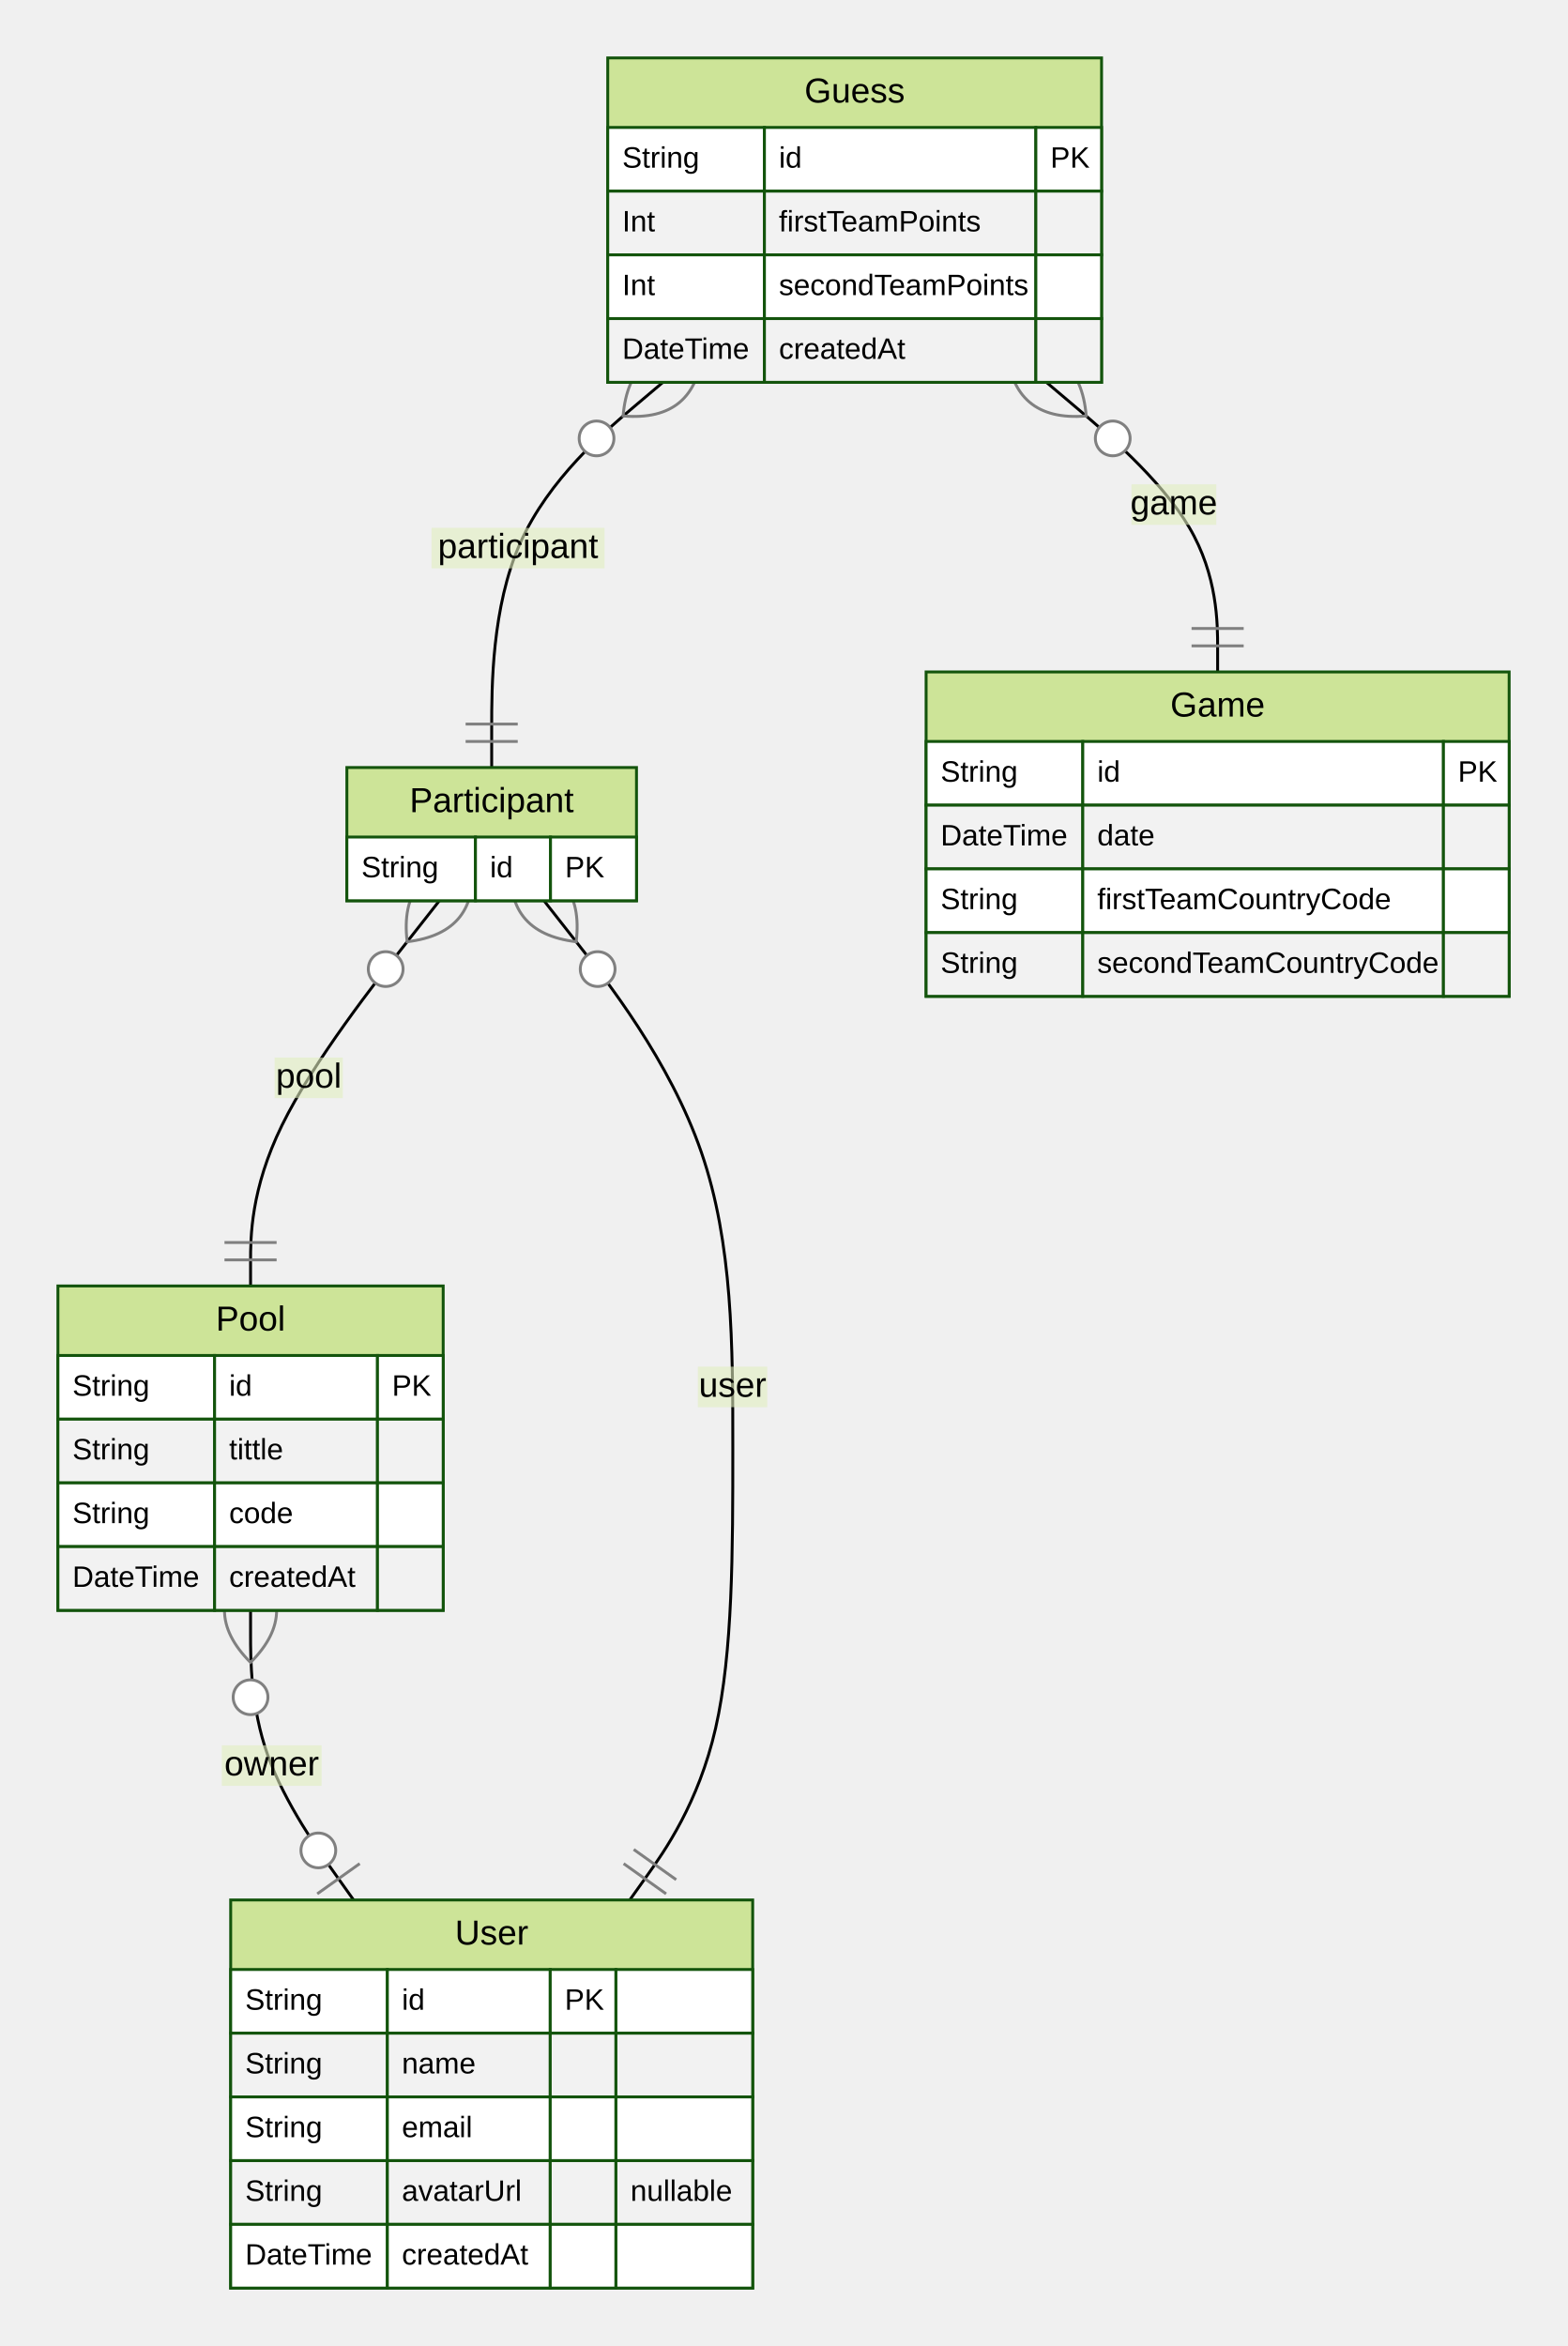
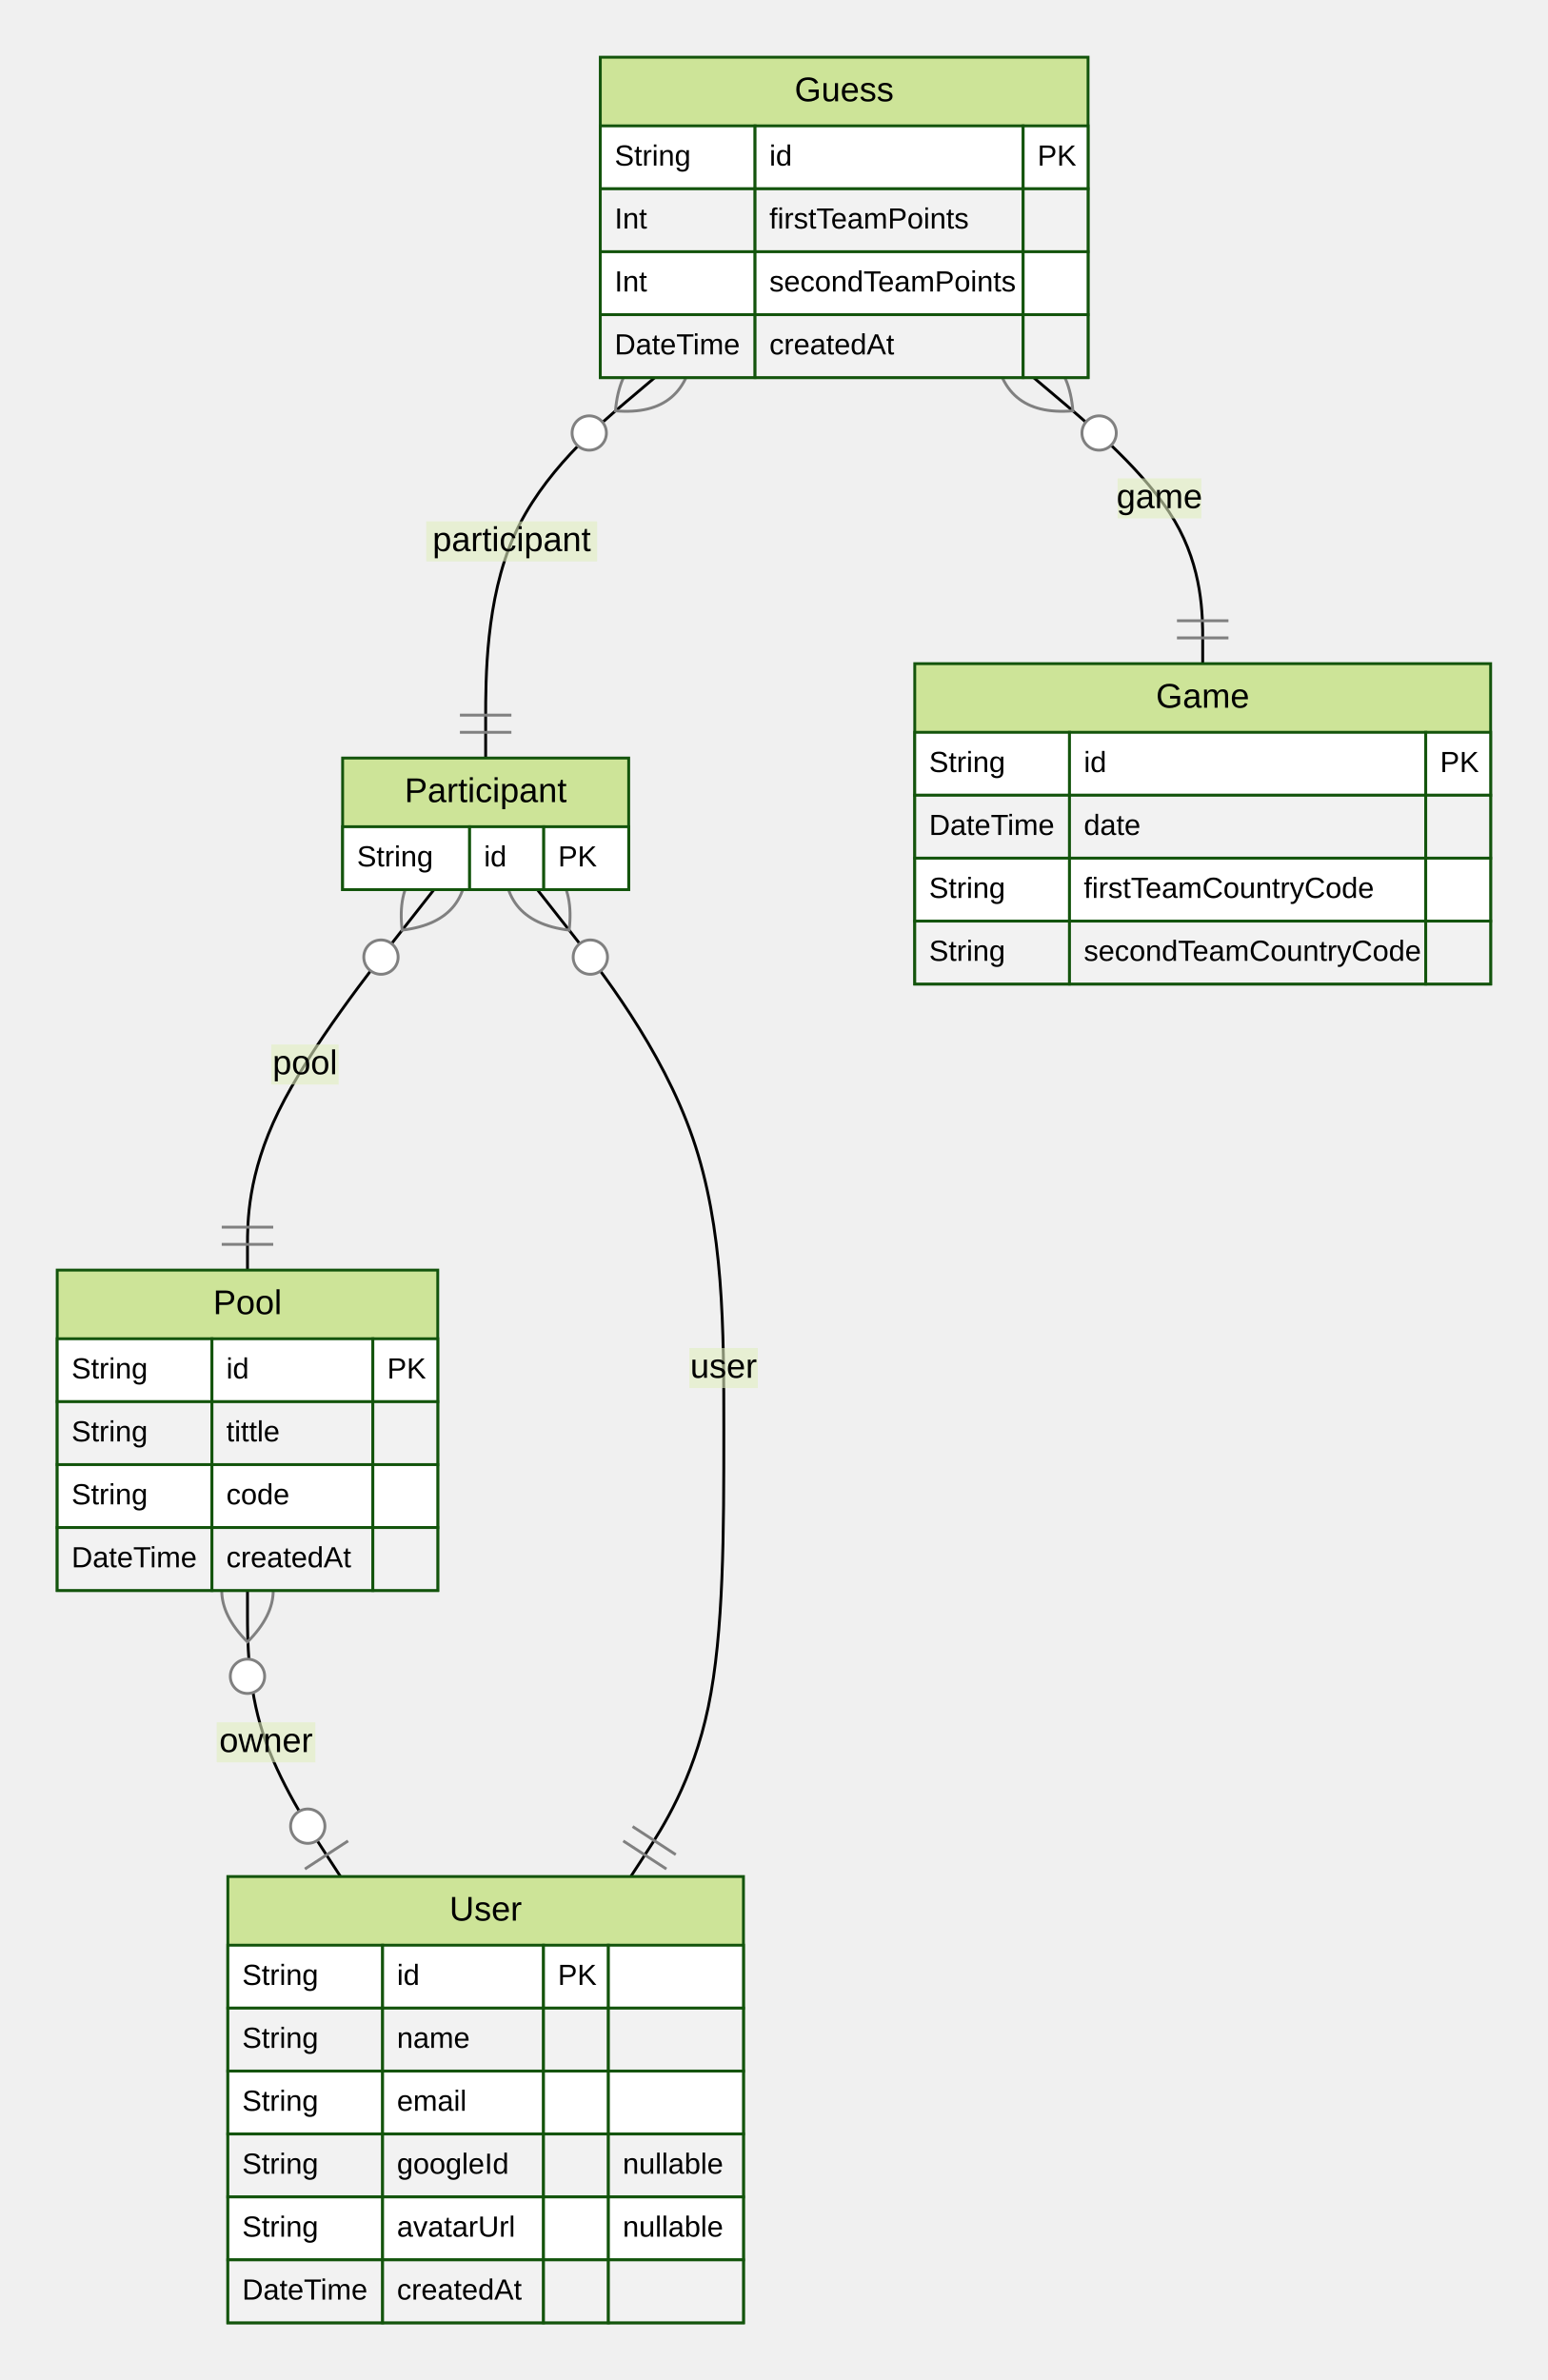
- <svg xmlns="http://www.w3.org/2000/svg" aria-labelledby="chart-title-mermaid-0 chart-desc-mermaid-0" role="img" viewBox="0 0 541.082 810" style="max-width: 541.082px; background-color: white;" width="100%" id="mermaid-0">
+ <svg xmlns="http://www.w3.org/2000/svg" aria-labelledby="chart-title-mermaid-0 chart-desc-mermaid-0" role="img" viewBox="0 0 541.082 832" style="max-width: 541.082px; background-color: white;" width="100%" id="mermaid-0">
  <style>#mermaid-0 {font-family:"trebuchet ms",verdana,arial,sans-serif;font-size:16px;fill:#000000;}#mermaid-0 .error-icon{fill:#552222;}#mermaid-0 .error-text{fill:#552222;stroke:#552222;}#mermaid-0 .edge-thickness-normal{stroke-width:2px;}#mermaid-0 .edge-thickness-thick{stroke-width:3.5px;}#mermaid-0 .edge-pattern-solid{stroke-dasharray:0;}#mermaid-0 .edge-pattern-dashed{stroke-dasharray:3;}#mermaid-0 .edge-pattern-dotted{stroke-dasharray:2;}#mermaid-0 .marker{fill:#000000;stroke:#000000;}#mermaid-0 .marker.cross{stroke:#000000;}#mermaid-0 svg{font-family:"trebuchet ms",verdana,arial,sans-serif;font-size:16px;}#mermaid-0 .entityBox{fill:#cde498;stroke:#13540c;}#mermaid-0 .attributeBoxOdd{fill:#ffffff;stroke:#13540c;}#mermaid-0 .attributeBoxEven{fill:#f2f2f2;stroke:#13540c;}#mermaid-0 .relationshipLabelBox{fill:hsl(78.158, 58.462%, 84.51%);opacity:0.7;background-color:hsl(78.158, 58.462%, 84.51%);}#mermaid-0 .relationshipLabelBox rect{opacity:0.5;}#mermaid-0 .relationshipLine{stroke:#000000;}#mermaid-0 :root{--mermaid-font-family:"trebuchet ms",verdana,arial,sans-serif;}</style>
  <g />
  <defs>
    <marker orient="auto" markerHeight="18" markerWidth="18" refY="9" refX="0" id="ONLY_ONE_START">
      <path d="M9,0 L9,18 M15,0 L15,18" fill="none" stroke="gray" />
    </marker>
  </defs>
  <defs>
    <marker orient="auto" markerHeight="18" markerWidth="18" refY="9" refX="18" id="ONLY_ONE_END">
      <path d="M3,0 L3,18 M9,0 L9,18" fill="none" stroke="gray" />
    </marker>
  </defs>
  <defs>
    <marker orient="auto" markerHeight="18" markerWidth="30" refY="9" refX="0" id="ZERO_OR_ONE_START">
      <circle r="6" cy="9" cx="21" fill="white" stroke="gray" />
      <path d="M9,0 L9,18" fill="none" stroke="gray" />
    </marker>
  </defs>
  <defs>
    <marker orient="auto" markerHeight="18" markerWidth="30" refY="9" refX="30" id="ZERO_OR_ONE_END">
      <circle r="6" cy="9" cx="9" fill="white" stroke="gray" />
      <path d="M21,0 L21,18" fill="none" stroke="gray" />
    </marker>
  </defs>
  <defs>
    <marker orient="auto" markerHeight="36" markerWidth="45" refY="18" refX="18" id="ONE_OR_MORE_START">
      <path d="M0,18 Q 18,0 36,18 Q 18,36 0,18 M42,9 L42,27" fill="none" stroke="gray" />
    </marker>
  </defs>
  <defs>
    <marker orient="auto" markerHeight="36" markerWidth="45" refY="18" refX="27" id="ONE_OR_MORE_END">
      <path d="M3,9 L3,27 M9,18 Q27,0 45,18 Q27,36 9,18" fill="none" stroke="gray" />
    </marker>
  </defs>
  <defs>
    <marker orient="auto" markerHeight="36" markerWidth="57" refY="18" refX="18" id="ZERO_OR_MORE_START">
      <circle r="6" cy="18" cx="48" fill="white" stroke="gray" />
      <path d="M0,18 Q18,0 36,18 Q18,36 0,18" fill="none" stroke="gray" />
    </marker>
  </defs>
  <defs>
    <marker orient="auto" markerHeight="36" markerWidth="57" refY="18" refX="39" id="ZERO_OR_MORE_END">
      <circle r="6" cy="18" cx="9" fill="white" stroke="gray" />
      <path d="M21,18 Q39,0 57,18 Q39,36 21,18" fill="none" stroke="gray" />
    </marker>
  </defs>
-   <path marker-start="url(#ZERO_OR_MORE_START)" marker-end="url(#ZERO_OR_ONE_END)" fill="none" stroke="gray" d="M86.513,556L86.513,564.333C86.513,572.667,86.513,589.333,92.443,606C98.373,622.667,110.233,639.333,116.163,647.667L122.093,656" class="er relationshipLine" />
-   <path marker-start="url(#ZERO_OR_MORE_START)" marker-end="url(#ONLY_ONE_END)" fill="none" stroke="gray" d="M187.835,311L198.7,324.833C209.565,338.667,231.296,366.333,242.161,397.833C253.026,429.333,253.026,464.667,253.026,500C253.026,535.333,253.026,570.667,247.096,596.667C241.167,622.667,229.307,639.333,223.377,647.667L217.447,656" class="er relationshipLine" />
+   <path marker-start="url(#ZERO_OR_MORE_START)" marker-end="url(#ZERO_OR_ONE_END)" fill="none" stroke="gray" d="M86.513,556L86.513,564.333C86.513,572.667,86.513,589.333,91.934,606C97.354,622.667,108.195,639.333,113.615,647.667L119.035,656" class="er relationshipLine" />
+   <path marker-start="url(#ZERO_OR_MORE_START)" marker-end="url(#ONLY_ONE_END)" fill="none" stroke="gray" d="M187.835,311L198.7,324.833C209.565,338.667,231.296,366.333,242.161,397.833C253.026,429.333,253.026,464.667,253.026,500C253.026,535.333,253.026,570.667,247.606,596.667C242.186,622.667,231.345,639.333,225.925,647.667L220.504,656" class="er relationshipLine" />
  <path marker-start="url(#ZERO_OR_MORE_START)" marker-end="url(#ONLY_ONE_END)" fill="none" stroke="gray" d="M151.705,311L140.839,324.833C129.974,338.667,108.244,366.333,97.378,388.5C86.513,410.667,86.513,427.333,86.513,435.667L86.513,444" class="er relationshipLine" />
  <path marker-start="url(#ZERO_OR_MORE_START)" marker-end="url(#ONLY_ONE_END)" fill="none" stroke="gray" d="M228.887,132L219.034,140.333C209.181,148.667,189.476,165.333,179.623,187.5C169.77,209.667,169.77,237.333,169.77,251.167L169.77,265" class="er relationshipLine" />
  <path marker-start="url(#ZERO_OR_MORE_START)" marker-end="url(#ONLY_ONE_END)" fill="none" stroke="gray" d="M361.309,132L371.162,140.333C381.015,148.667,400.72,165.333,410.573,182C420.426,198.667,420.426,215.333,420.426,223.667L420.426,232" class="er relationshipLine" />
  <g transform="translate(20,444 )" id="Pool">
    <rect height="112" width="133.026" y="0" x="0" stroke="gray" fill-opacity="100%" fill="honeydew" class="er entityBox" />
    <text transform="translate(66.51321,12)" style="font-family: &quot;trebuchet ms&quot;, verdana, arial, sans-serif;; font-size: 12px" text-anchor="middle" dominant-baseline="middle" y="0" x="0" id="entity-Pool" class="er entityLabel">Pool</text>
    <rect height="22" width="54.096" y="24" x="0" stroke="gray" fill-opacity="100%" fill="honeydew" class="er attributeBoxOdd" />
    <text transform="translate(5,35)" style="font-family: &quot;trebuchet ms&quot;, verdana, arial, sans-serif;; font-size: 10.2px" text-anchor="left" dominant-baseline="middle" y="0" x="0" id="entity-Pool-attr-1-type" class="er entityLabel">String</text>
    <rect height="22" width="56.243" y="24" x="54.096" stroke="gray" fill-opacity="100%" fill="honeydew" class="er attributeBoxOdd" />
    <text transform="translate(59.09555,35)" style="font-family: &quot;trebuchet ms&quot;, verdana, arial, sans-serif;; font-size: 10.2px" text-anchor="left" dominant-baseline="middle" y="0" x="0" id="entity-Pool-attr-1-name" class="er entityLabel">id</text>
    <rect height="22" width="22.688" y="24" x="110.339" stroke="gray" fill-opacity="100%" fill="honeydew" class="er attributeBoxOdd" />
    <text transform="translate(115.3387,35)" style="font-family: &quot;trebuchet ms&quot;, verdana, arial, sans-serif;; font-size: 10.2px" text-anchor="left" dominant-baseline="middle" y="0" x="0" id="entity-Pool-attr-1-key" class="er entityLabel">PK</text>
    <rect height="22" width="54.096" y="46" x="0" stroke="gray" fill-opacity="100%" fill="honeydew" class="er attributeBoxEven" />
    <text transform="translate(5,57)" style="font-family: &quot;trebuchet ms&quot;, verdana, arial, sans-serif;; font-size: 10.2px" text-anchor="left" dominant-baseline="middle" y="0" x="0" id="entity-Pool-attr-2-type" class="er entityLabel">String</text>
    <rect height="22" width="56.243" y="46" x="54.096" stroke="gray" fill-opacity="100%" fill="honeydew" class="er attributeBoxEven" />
    <text transform="translate(59.09555,57)" style="font-family: &quot;trebuchet ms&quot;, verdana, arial, sans-serif;; font-size: 10.2px" text-anchor="left" dominant-baseline="middle" y="0" x="0" id="entity-Pool-attr-2-name" class="er entityLabel">tittle</text>
    <rect height="22" width="22.688" y="46" x="110.339" stroke="gray" fill-opacity="100%" fill="honeydew" class="er attributeBoxEven" />
    <text transform="translate(115.3387,57)" style="font-family: &quot;trebuchet ms&quot;, verdana, arial, sans-serif;; font-size: 10.2px" text-anchor="left" dominant-baseline="middle" y="0" x="0" id="entity-Pool-attr-2-key" class="er entityLabel" />
    <rect height="22" width="54.096" y="68" x="0" stroke="gray" fill-opacity="100%" fill="honeydew" class="er attributeBoxOdd" />
    <text transform="translate(5,79)" style="font-family: &quot;trebuchet ms&quot;, verdana, arial, sans-serif;; font-size: 10.2px" text-anchor="left" dominant-baseline="middle" y="0" x="0" id="entity-Pool-attr-3-type" class="er entityLabel">String</text>
    <rect height="22" width="56.243" y="68" x="54.096" stroke="gray" fill-opacity="100%" fill="honeydew" class="er attributeBoxOdd" />
    <text transform="translate(59.09555,79)" style="font-family: &quot;trebuchet ms&quot;, verdana, arial, sans-serif;; font-size: 10.2px" text-anchor="left" dominant-baseline="middle" y="0" x="0" id="entity-Pool-attr-3-name" class="er entityLabel">code</text>
    <rect height="22" width="22.688" y="68" x="110.339" stroke="gray" fill-opacity="100%" fill="honeydew" class="er attributeBoxOdd" />
    <text transform="translate(115.3387,79)" style="font-family: &quot;trebuchet ms&quot;, verdana, arial, sans-serif;; font-size: 10.2px" text-anchor="left" dominant-baseline="middle" y="0" x="0" id="entity-Pool-attr-3-key" class="er entityLabel" />
    <rect height="22" width="54.096" y="90" x="0" stroke="gray" fill-opacity="100%" fill="honeydew" class="er attributeBoxEven" />
    <text transform="translate(5,101)" style="font-family: &quot;trebuchet ms&quot;, verdana, arial, sans-serif;; font-size: 10.2px" text-anchor="left" dominant-baseline="middle" y="0" x="0" id="entity-Pool-attr-4-type" class="er entityLabel">DateTime</text>
    <rect height="22" width="56.243" y="90" x="54.096" stroke="gray" fill-opacity="100%" fill="honeydew" class="er attributeBoxEven" />
    <text transform="translate(59.09555,101)" style="font-family: &quot;trebuchet ms&quot;, verdana, arial, sans-serif;; font-size: 10.2px" text-anchor="left" dominant-baseline="middle" y="0" x="0" id="entity-Pool-attr-4-name" class="er entityLabel">createdAt</text>
    <rect height="22" width="22.688" y="90" x="110.339" stroke="gray" fill-opacity="100%" fill="honeydew" class="er attributeBoxEven" />
    <text transform="translate(115.3387,101)" style="font-family: &quot;trebuchet ms&quot;, verdana, arial, sans-serif;; font-size: 10.2px" text-anchor="left" dominant-baseline="middle" y="0" x="0" id="entity-Pool-attr-4-key" class="er entityLabel" />
  </g>
  <g transform="translate(119.7698,265 )" id="Participant">
    <rect height="46" width="100" y="0" x="0" stroke="gray" fill-opacity="100%" fill="honeydew" class="er entityBox" />
    <text transform="translate(50,12)" style="font-family: &quot;trebuchet ms&quot;, verdana, arial, sans-serif;; font-size: 12px" text-anchor="middle" dominant-baseline="middle" y="0" x="0" id="entity-Participant" class="er entityLabel">Participant</text>
    <rect height="22" width="44.399" y="24" x="0" stroke="gray" fill-opacity="100%" fill="honeydew" class="er attributeBoxOdd" />
    <text transform="translate(5,35)" style="font-family: &quot;trebuchet ms&quot;, verdana, arial, sans-serif;; font-size: 10.2px" text-anchor="left" dominant-baseline="middle" y="0" x="0" id="entity-Participant-attr-1-type" class="er entityLabel">String</text>
    <rect height="22" width="25.911" y="24" x="44.399" stroke="gray" fill-opacity="100%" fill="honeydew" class="er attributeBoxOdd" />
    <text transform="translate(49.39862,35)" style="font-family: &quot;trebuchet ms&quot;, verdana, arial, sans-serif;; font-size: 10.2px" text-anchor="left" dominant-baseline="middle" y="0" x="0" id="entity-Participant-attr-1-name" class="er entityLabel">id</text>
    <rect height="22" width="29.69" y="24" x="70.31" stroke="gray" fill-opacity="100%" fill="honeydew" class="er attributeBoxOdd" />
    <text transform="translate(75.30976,35)" style="font-family: &quot;trebuchet ms&quot;, verdana, arial, sans-serif;; font-size: 10.2px" text-anchor="left" dominant-baseline="middle" y="0" x="0" id="entity-Participant-attr-1-key" class="er entityLabel">PK</text>
  </g>
  <g transform="translate(79.65034,656 )" id="User">
-     <rect height="134" width="180.239" y="0" x="0" stroke="gray" fill-opacity="100%" fill="honeydew" class="er entityBox" />
+     <rect height="156" width="180.239" y="0" x="0" stroke="gray" fill-opacity="100%" fill="honeydew" class="er entityBox" />
    <text transform="translate(90.11948,12)" style="font-family: &quot;trebuchet ms&quot;, verdana, arial, sans-serif;; font-size: 12px" text-anchor="middle" dominant-baseline="middle" y="0" x="0" id="entity-User" class="er entityLabel">User</text>
    <rect height="22" width="54.096" y="24" x="0" stroke="gray" fill-opacity="100%" fill="honeydew" class="er attributeBoxOdd" />
    <text transform="translate(5,35)" style="font-family: &quot;trebuchet ms&quot;, verdana, arial, sans-serif;; font-size: 10.2px" text-anchor="left" dominant-baseline="middle" y="0" x="0" id="entity-User-attr-1-type" class="er entityLabel">String</text>
    <rect height="22" width="56.243" y="24" x="54.096" stroke="gray" fill-opacity="100%" fill="honeydew" class="er attributeBoxOdd" />
    <text transform="translate(59.09555,35)" style="font-family: &quot;trebuchet ms&quot;, verdana, arial, sans-serif;; font-size: 10.2px" text-anchor="left" dominant-baseline="middle" y="0" x="0" id="entity-User-attr-1-name" class="er entityLabel">id</text>
    <rect height="22" width="22.688" y="24" x="110.339" stroke="gray" fill-opacity="100%" fill="honeydew" class="er attributeBoxOdd" />
    <text transform="translate(115.3387,35)" style="font-family: &quot;trebuchet ms&quot;, verdana, arial, sans-serif;; font-size: 10.2px" text-anchor="left" dominant-baseline="middle" y="0" x="0" id="entity-User-attr-1-key" class="er entityLabel">PK</text>
    <rect height="22" width="47.213" y="24" x="133.026" stroke="gray" fill-opacity="100%" fill="honeydew" class="er attributeBoxOdd" />
    <text transform="translate(138.0264,35)" style="font-family: &quot;trebuchet ms&quot;, verdana, arial, sans-serif;; font-size: 10.2px" text-anchor="left" dominant-baseline="middle" y="0" x="0" id="entity-User-attr-1-comment" class="er entityLabel" />
    <rect height="22" width="54.096" y="46" x="0" stroke="gray" fill-opacity="100%" fill="honeydew" class="er attributeBoxEven" />
    <text transform="translate(5,57)" style="font-family: &quot;trebuchet ms&quot;, verdana, arial, sans-serif;; font-size: 10.2px" text-anchor="left" dominant-baseline="middle" y="0" x="0" id="entity-User-attr-2-type" class="er entityLabel">String</text>
    <rect height="22" width="56.243" y="46" x="54.096" stroke="gray" fill-opacity="100%" fill="honeydew" class="er attributeBoxEven" />
    <text transform="translate(59.09555,57)" style="font-family: &quot;trebuchet ms&quot;, verdana, arial, sans-serif;; font-size: 10.2px" text-anchor="left" dominant-baseline="middle" y="0" x="0" id="entity-User-attr-2-name" class="er entityLabel">name</text>
    <rect height="22" width="22.688" y="46" x="110.339" stroke="gray" fill-opacity="100%" fill="honeydew" class="er attributeBoxEven" />
    <text transform="translate(115.3387,57)" style="font-family: &quot;trebuchet ms&quot;, verdana, arial, sans-serif;; font-size: 10.2px" text-anchor="left" dominant-baseline="middle" y="0" x="0" id="entity-User-attr-2-key" class="er entityLabel" />
    <rect height="22" width="47.213" y="46" x="133.026" stroke="gray" fill-opacity="100%" fill="honeydew" class="er attributeBoxEven" />
    <text transform="translate(138.0264,57)" style="font-family: &quot;trebuchet ms&quot;, verdana, arial, sans-serif;; font-size: 10.2px" text-anchor="left" dominant-baseline="middle" y="0" x="0" id="entity-User-attr-2-comment" class="er entityLabel" />
    <rect height="22" width="54.096" y="68" x="0" stroke="gray" fill-opacity="100%" fill="honeydew" class="er attributeBoxOdd" />
    <text transform="translate(5,79)" style="font-family: &quot;trebuchet ms&quot;, verdana, arial, sans-serif;; font-size: 10.2px" text-anchor="left" dominant-baseline="middle" y="0" x="0" id="entity-User-attr-3-type" class="er entityLabel">String</text>
    <rect height="22" width="56.243" y="68" x="54.096" stroke="gray" fill-opacity="100%" fill="honeydew" class="er attributeBoxOdd" />
    <text transform="translate(59.09555,79)" style="font-family: &quot;trebuchet ms&quot;, verdana, arial, sans-serif;; font-size: 10.2px" text-anchor="left" dominant-baseline="middle" y="0" x="0" id="entity-User-attr-3-name" class="er entityLabel">email</text>
    <rect height="22" width="22.688" y="68" x="110.339" stroke="gray" fill-opacity="100%" fill="honeydew" class="er attributeBoxOdd" />
    <text transform="translate(115.3387,79)" style="font-family: &quot;trebuchet ms&quot;, verdana, arial, sans-serif;; font-size: 10.2px" text-anchor="left" dominant-baseline="middle" y="0" x="0" id="entity-User-attr-3-key" class="er entityLabel" />
    <rect height="22" width="47.213" y="68" x="133.026" stroke="gray" fill-opacity="100%" fill="honeydew" class="er attributeBoxOdd" />
    <text transform="translate(138.0264,79)" style="font-family: &quot;trebuchet ms&quot;, verdana, arial, sans-serif;; font-size: 10.2px" text-anchor="left" dominant-baseline="middle" y="0" x="0" id="entity-User-attr-3-comment" class="er entityLabel" />
    <rect height="22" width="54.096" y="90" x="0" stroke="gray" fill-opacity="100%" fill="honeydew" class="er attributeBoxEven" />
    <text transform="translate(5,101)" style="font-family: &quot;trebuchet ms&quot;, verdana, arial, sans-serif;; font-size: 10.2px" text-anchor="left" dominant-baseline="middle" y="0" x="0" id="entity-User-attr-4-type" class="er entityLabel">String</text>
    <rect height="22" width="56.243" y="90" x="54.096" stroke="gray" fill-opacity="100%" fill="honeydew" class="er attributeBoxEven" />
-     <text transform="translate(59.09555,101)" style="font-family: &quot;trebuchet ms&quot;, verdana, arial, sans-serif;; font-size: 10.2px" text-anchor="left" dominant-baseline="middle" y="0" x="0" id="entity-User-attr-4-name" class="er entityLabel">avatarUrl</text>
+     <text transform="translate(59.09555,101)" style="font-family: &quot;trebuchet ms&quot;, verdana, arial, sans-serif;; font-size: 10.2px" text-anchor="left" dominant-baseline="middle" y="0" x="0" id="entity-User-attr-4-name" class="er entityLabel">googleId</text>
    <rect height="22" width="22.688" y="90" x="110.339" stroke="gray" fill-opacity="100%" fill="honeydew" class="er attributeBoxEven" />
    <text transform="translate(115.3387,101)" style="font-family: &quot;trebuchet ms&quot;, verdana, arial, sans-serif;; font-size: 10.2px" text-anchor="left" dominant-baseline="middle" y="0" x="0" id="entity-User-attr-4-key" class="er entityLabel" />
    <rect height="22" width="47.213" y="90" x="133.026" stroke="gray" fill-opacity="100%" fill="honeydew" class="er attributeBoxEven" />
    <text transform="translate(138.0264,101)" style="font-family: &quot;trebuchet ms&quot;, verdana, arial, sans-serif;; font-size: 10.2px" text-anchor="left" dominant-baseline="middle" y="0" x="0" id="entity-User-attr-4-comment" class="er entityLabel">nullable</text>
    <rect height="22" width="54.096" y="112" x="0" stroke="gray" fill-opacity="100%" fill="honeydew" class="er attributeBoxOdd" />
-     <text transform="translate(5,123)" style="font-family: &quot;trebuchet ms&quot;, verdana, arial, sans-serif;; font-size: 10.2px" text-anchor="left" dominant-baseline="middle" y="0" x="0" id="entity-User-attr-5-type" class="er entityLabel">DateTime</text>
+     <text transform="translate(5,123)" style="font-family: &quot;trebuchet ms&quot;, verdana, arial, sans-serif;; font-size: 10.2px" text-anchor="left" dominant-baseline="middle" y="0" x="0" id="entity-User-attr-5-type" class="er entityLabel">String</text>
    <rect height="22" width="56.243" y="112" x="54.096" stroke="gray" fill-opacity="100%" fill="honeydew" class="er attributeBoxOdd" />
-     <text transform="translate(59.09555,123)" style="font-family: &quot;trebuchet ms&quot;, verdana, arial, sans-serif;; font-size: 10.2px" text-anchor="left" dominant-baseline="middle" y="0" x="0" id="entity-User-attr-5-name" class="er entityLabel">createdAt</text>
+     <text transform="translate(59.09555,123)" style="font-family: &quot;trebuchet ms&quot;, verdana, arial, sans-serif;; font-size: 10.2px" text-anchor="left" dominant-baseline="middle" y="0" x="0" id="entity-User-attr-5-name" class="er entityLabel">avatarUrl</text>
    <rect height="22" width="22.688" y="112" x="110.339" stroke="gray" fill-opacity="100%" fill="honeydew" class="er attributeBoxOdd" />
    <text transform="translate(115.3387,123)" style="font-family: &quot;trebuchet ms&quot;, verdana, arial, sans-serif;; font-size: 10.2px" text-anchor="left" dominant-baseline="middle" y="0" x="0" id="entity-User-attr-5-key" class="er entityLabel" />
    <rect height="22" width="47.213" y="112" x="133.026" stroke="gray" fill-opacity="100%" fill="honeydew" class="er attributeBoxOdd" />
-     <text transform="translate(138.0264,123)" style="font-family: &quot;trebuchet ms&quot;, verdana, arial, sans-serif;; font-size: 10.2px" text-anchor="left" dominant-baseline="middle" y="0" x="0" id="entity-User-attr-5-comment" class="er entityLabel" />
+     <text transform="translate(138.0264,123)" style="font-family: &quot;trebuchet ms&quot;, verdana, arial, sans-serif;; font-size: 10.2px" text-anchor="left" dominant-baseline="middle" y="0" x="0" id="entity-User-attr-5-comment" class="er entityLabel">nullable</text>
+     <rect height="22" width="54.096" y="134" x="0" stroke="gray" fill-opacity="100%" fill="honeydew" class="er attributeBoxEven" />
+     <text transform="translate(5,145)" style="font-family: &quot;trebuchet ms&quot;, verdana, arial, sans-serif;; font-size: 10.2px" text-anchor="left" dominant-baseline="middle" y="0" x="0" id="entity-User-attr-6-type" class="er entityLabel">DateTime</text>
+     <rect height="22" width="56.243" y="134" x="54.096" stroke="gray" fill-opacity="100%" fill="honeydew" class="er attributeBoxEven" />
+     <text transform="translate(59.09555,145)" style="font-family: &quot;trebuchet ms&quot;, verdana, arial, sans-serif;; font-size: 10.2px" text-anchor="left" dominant-baseline="middle" y="0" x="0" id="entity-User-attr-6-name" class="er entityLabel">createdAt</text>
+     <rect height="22" width="22.688" y="134" x="110.339" stroke="gray" fill-opacity="100%" fill="honeydew" class="er attributeBoxEven" />
+     <text transform="translate(115.3387,145)" style="font-family: &quot;trebuchet ms&quot;, verdana, arial, sans-serif;; font-size: 10.2px" text-anchor="left" dominant-baseline="middle" y="0" x="0" id="entity-User-attr-6-key" class="er entityLabel" />
+     <rect height="22" width="47.213" y="134" x="133.026" stroke="gray" fill-opacity="100%" fill="honeydew" class="er attributeBoxEven" />
+     <text transform="translate(138.0264,145)" style="font-family: &quot;trebuchet ms&quot;, verdana, arial, sans-serif;; font-size: 10.2px" text-anchor="left" dominant-baseline="middle" y="0" x="0" id="entity-User-attr-6-comment" class="er entityLabel" />
  </g>
  <g transform="translate(319.7698,232 )" id="Game">
    <rect height="112" width="201.312" y="0" x="0" stroke="gray" fill-opacity="100%" fill="honeydew" class="er entityBox" />
    <text transform="translate(100.6562,12)" style="font-family: &quot;trebuchet ms&quot;, verdana, arial, sans-serif;; font-size: 12px" text-anchor="middle" dominant-baseline="middle" y="0" x="0" id="entity-Game" class="er entityLabel">Game</text>
    <rect height="22" width="54.096" y="24" x="0" stroke="gray" fill-opacity="100%" fill="honeydew" class="er attributeBoxOdd" />
    <text transform="translate(5,35)" style="font-family: &quot;trebuchet ms&quot;, verdana, arial, sans-serif;; font-size: 10.2px" text-anchor="left" dominant-baseline="middle" y="0" x="0" id="entity-Game-attr-1-type" class="er entityLabel">String</text>
    <rect height="22" width="124.529" y="24" x="54.096" stroke="gray" fill-opacity="100%" fill="honeydew" class="er attributeBoxOdd" />
    <text transform="translate(59.09555,35)" style="font-family: &quot;trebuchet ms&quot;, verdana, arial, sans-serif;; font-size: 10.2px" text-anchor="left" dominant-baseline="middle" y="0" x="0" id="entity-Game-attr-1-name" class="er entityLabel">id</text>
    <rect height="22" width="22.688" y="24" x="178.625" stroke="gray" fill-opacity="100%" fill="honeydew" class="er attributeBoxOdd" />
    <text transform="translate(183.6248,35)" style="font-family: &quot;trebuchet ms&quot;, verdana, arial, sans-serif;; font-size: 10.2px" text-anchor="left" dominant-baseline="middle" y="0" x="0" id="entity-Game-attr-1-key" class="er entityLabel">PK</text>
    <rect height="22" width="54.096" y="46" x="0" stroke="gray" fill-opacity="100%" fill="honeydew" class="er attributeBoxEven" />
    <text transform="translate(5,57)" style="font-family: &quot;trebuchet ms&quot;, verdana, arial, sans-serif;; font-size: 10.2px" text-anchor="left" dominant-baseline="middle" y="0" x="0" id="entity-Game-attr-2-type" class="er entityLabel">DateTime</text>
    <rect height="22" width="124.529" y="46" x="54.096" stroke="gray" fill-opacity="100%" fill="honeydew" class="er attributeBoxEven" />
    <text transform="translate(59.09555,57)" style="font-family: &quot;trebuchet ms&quot;, verdana, arial, sans-serif;; font-size: 10.2px" text-anchor="left" dominant-baseline="middle" y="0" x="0" id="entity-Game-attr-2-name" class="er entityLabel">date</text>
    <rect height="22" width="22.688" y="46" x="178.625" stroke="gray" fill-opacity="100%" fill="honeydew" class="er attributeBoxEven" />
    <text transform="translate(183.6248,57)" style="font-family: &quot;trebuchet ms&quot;, verdana, arial, sans-serif;; font-size: 10.2px" text-anchor="left" dominant-baseline="middle" y="0" x="0" id="entity-Game-attr-2-key" class="er entityLabel" />
    <rect height="22" width="54.096" y="68" x="0" stroke="gray" fill-opacity="100%" fill="honeydew" class="er attributeBoxOdd" />
    <text transform="translate(5,79)" style="font-family: &quot;trebuchet ms&quot;, verdana, arial, sans-serif;; font-size: 10.2px" text-anchor="left" dominant-baseline="middle" y="0" x="0" id="entity-Game-attr-3-type" class="er entityLabel">String</text>
    <rect height="22" width="124.529" y="68" x="54.096" stroke="gray" fill-opacity="100%" fill="honeydew" class="er attributeBoxOdd" />
    <text transform="translate(59.09555,79)" style="font-family: &quot;trebuchet ms&quot;, verdana, arial, sans-serif;; font-size: 10.2px" text-anchor="left" dominant-baseline="middle" y="0" x="0" id="entity-Game-attr-3-name" class="er entityLabel">firstTeamCountryCode</text>
    <rect height="22" width="22.688" y="68" x="178.625" stroke="gray" fill-opacity="100%" fill="honeydew" class="er attributeBoxOdd" />
    <text transform="translate(183.6248,79)" style="font-family: &quot;trebuchet ms&quot;, verdana, arial, sans-serif;; font-size: 10.2px" text-anchor="left" dominant-baseline="middle" y="0" x="0" id="entity-Game-attr-3-key" class="er entityLabel" />
    <rect height="22" width="54.096" y="90" x="0" stroke="gray" fill-opacity="100%" fill="honeydew" class="er attributeBoxEven" />
    <text transform="translate(5,101)" style="font-family: &quot;trebuchet ms&quot;, verdana, arial, sans-serif;; font-size: 10.2px" text-anchor="left" dominant-baseline="middle" y="0" x="0" id="entity-Game-attr-4-type" class="er entityLabel">String</text>
    <rect height="22" width="124.529" y="90" x="54.096" stroke="gray" fill-opacity="100%" fill="honeydew" class="er attributeBoxEven" />
    <text transform="translate(59.09555,101)" style="font-family: &quot;trebuchet ms&quot;, verdana, arial, sans-serif;; font-size: 10.2px" text-anchor="left" dominant-baseline="middle" y="0" x="0" id="entity-Game-attr-4-name" class="er entityLabel">secondTeamCountryCode</text>
    <rect height="22" width="22.688" y="90" x="178.625" stroke="gray" fill-opacity="100%" fill="honeydew" class="er attributeBoxEven" />
    <text transform="translate(183.6248,101)" style="font-family: &quot;trebuchet ms&quot;, verdana, arial, sans-serif;; font-size: 10.2px" text-anchor="left" dominant-baseline="middle" y="0" x="0" id="entity-Game-attr-4-key" class="er entityLabel" />
  </g>
  <g transform="translate(209.8457,20 )" id="Guess">
    <rect height="112" width="170.504" y="0" x="0" stroke="gray" fill-opacity="100%" fill="honeydew" class="er entityBox" />
    <text transform="translate(85.2522,12)" style="font-family: &quot;trebuchet ms&quot;, verdana, arial, sans-serif;; font-size: 12px" text-anchor="middle" dominant-baseline="middle" y="0" x="0" id="entity-Guess" class="er entityLabel">Guess</text>
    <rect height="22" width="54.096" y="24" x="0" stroke="gray" fill-opacity="100%" fill="honeydew" class="er attributeBoxOdd" />
    <text transform="translate(5,35)" style="font-family: &quot;trebuchet ms&quot;, verdana, arial, sans-serif;; font-size: 10.2px" text-anchor="left" dominant-baseline="middle" y="0" x="0" id="entity-Guess-attr-1-type" class="er entityLabel">String</text>
    <rect height="22" width="93.721" y="24" x="54.096" stroke="gray" fill-opacity="100%" fill="honeydew" class="er attributeBoxOdd" />
    <text transform="translate(59.09555,35)" style="font-family: &quot;trebuchet ms&quot;, verdana, arial, sans-serif;; font-size: 10.2px" text-anchor="left" dominant-baseline="middle" y="0" x="0" id="entity-Guess-attr-1-name" class="er entityLabel">id</text>
    <rect height="22" width="22.688" y="24" x="147.817" stroke="gray" fill-opacity="100%" fill="honeydew" class="er attributeBoxOdd" />
    <text transform="translate(152.8167,35)" style="font-family: &quot;trebuchet ms&quot;, verdana, arial, sans-serif;; font-size: 10.2px" text-anchor="left" dominant-baseline="middle" y="0" x="0" id="entity-Guess-attr-1-key" class="er entityLabel">PK</text>
    <rect height="22" width="54.096" y="46" x="0" stroke="gray" fill-opacity="100%" fill="honeydew" class="er attributeBoxEven" />
    <text transform="translate(5,57)" style="font-family: &quot;trebuchet ms&quot;, verdana, arial, sans-serif;; font-size: 10.2px" text-anchor="left" dominant-baseline="middle" y="0" x="0" id="entity-Guess-attr-2-type" class="er entityLabel">Int</text>
    <rect height="22" width="93.721" y="46" x="54.096" stroke="gray" fill-opacity="100%" fill="honeydew" class="er attributeBoxEven" />
    <text transform="translate(59.09555,57)" style="font-family: &quot;trebuchet ms&quot;, verdana, arial, sans-serif;; font-size: 10.2px" text-anchor="left" dominant-baseline="middle" y="0" x="0" id="entity-Guess-attr-2-name" class="er entityLabel">firstTeamPoints</text>
    <rect height="22" width="22.688" y="46" x="147.817" stroke="gray" fill-opacity="100%" fill="honeydew" class="er attributeBoxEven" />
    <text transform="translate(152.8167,57)" style="font-family: &quot;trebuchet ms&quot;, verdana, arial, sans-serif;; font-size: 10.2px" text-anchor="left" dominant-baseline="middle" y="0" x="0" id="entity-Guess-attr-2-key" class="er entityLabel" />
    <rect height="22" width="54.096" y="68" x="0" stroke="gray" fill-opacity="100%" fill="honeydew" class="er attributeBoxOdd" />
    <text transform="translate(5,79)" style="font-family: &quot;trebuchet ms&quot;, verdana, arial, sans-serif;; font-size: 10.2px" text-anchor="left" dominant-baseline="middle" y="0" x="0" id="entity-Guess-attr-3-type" class="er entityLabel">Int</text>
    <rect height="22" width="93.721" y="68" x="54.096" stroke="gray" fill-opacity="100%" fill="honeydew" class="er attributeBoxOdd" />
    <text transform="translate(59.09555,79)" style="font-family: &quot;trebuchet ms&quot;, verdana, arial, sans-serif;; font-size: 10.2px" text-anchor="left" dominant-baseline="middle" y="0" x="0" id="entity-Guess-attr-3-name" class="er entityLabel">secondTeamPoints</text>
    <rect height="22" width="22.688" y="68" x="147.817" stroke="gray" fill-opacity="100%" fill="honeydew" class="er attributeBoxOdd" />
    <text transform="translate(152.8167,79)" style="font-family: &quot;trebuchet ms&quot;, verdana, arial, sans-serif;; font-size: 10.2px" text-anchor="left" dominant-baseline="middle" y="0" x="0" id="entity-Guess-attr-3-key" class="er entityLabel" />
    <rect height="22" width="54.096" y="90" x="0" stroke="gray" fill-opacity="100%" fill="honeydew" class="er attributeBoxEven" />
    <text transform="translate(5,101)" style="font-family: &quot;trebuchet ms&quot;, verdana, arial, sans-serif;; font-size: 10.2px" text-anchor="left" dominant-baseline="middle" y="0" x="0" id="entity-Guess-attr-4-type" class="er entityLabel">DateTime</text>
    <rect height="22" width="93.721" y="90" x="54.096" stroke="gray" fill-opacity="100%" fill="honeydew" class="er attributeBoxEven" />
    <text transform="translate(59.09555,101)" style="font-family: &quot;trebuchet ms&quot;, verdana, arial, sans-serif;; font-size: 10.2px" text-anchor="left" dominant-baseline="middle" y="0" x="0" id="entity-Guess-attr-4-name" class="er entityLabel">createdAt</text>
    <rect height="22" width="22.688" y="90" x="147.817" stroke="gray" fill-opacity="100%" fill="honeydew" class="er attributeBoxEven" />
    <text transform="translate(152.8167,101)" style="font-family: &quot;trebuchet ms&quot;, verdana, arial, sans-serif;; font-size: 10.2px" text-anchor="left" dominant-baseline="middle" y="0" x="0" id="entity-Guess-attr-4-key" class="er entityLabel" />
  </g>
-   <rect fill-opacity="85%" fill="white" height="14" width="34.471" y="602.592" x="76.574" class="er relationshipLabelBox" />
-   <text style="font-family: &quot;trebuchet ms&quot;, verdana, arial, sans-serif;; font-size: 12px" dominant-baseline="middle" text-anchor="middle" y="609.592" x="93.81" id="rel1" class="er relationshipLabel">owner</text>
-   <rect fill-opacity="85%" fill="white" height="14" width="23.959" y="471.862" x="240.96" class="er relationshipLabelBox" />
-   <text style="font-family: &quot;trebuchet ms&quot;, verdana, arial, sans-serif;; font-size: 12px" dominant-baseline="middle" text-anchor="middle" y="478.862" x="252.94" id="rel2" class="er relationshipLabel">user</text>
+   <rect fill-opacity="85%" fill="white" height="14" width="34.471" y="602.078" x="75.759" class="er relationshipLabelBox" />
+   <text style="font-family: &quot;trebuchet ms&quot;, verdana, arial, sans-serif;; font-size: 12px" dominant-baseline="middle" text-anchor="middle" y="609.078" x="92.994" id="rel1" class="er relationshipLabel">owner</text>
+   <rect fill-opacity="85%" fill="white" height="14" width="23.959" y="471.248" x="240.952" class="er relationshipLabelBox" />
+   <text style="font-family: &quot;trebuchet ms&quot;, verdana, arial, sans-serif;; font-size: 12px" dominant-baseline="middle" text-anchor="middle" y="478.248" x="252.932" id="rel2" class="er relationshipLabel">user</text>
  <rect fill-opacity="85%" fill="white" height="14" width="23.564" y="365.133" x="94.824" class="er relationshipLabelBox" />
  <text style="font-family: &quot;trebuchet ms&quot;, verdana, arial, sans-serif;; font-size: 12px" dominant-baseline="middle" text-anchor="middle" y="372.133" x="106.606" id="rel3" class="er relationshipLabel">pool</text>
  <rect fill-opacity="85%" fill="white" height="14" width="59.744" y="182.256" x="148.995" class="er relationshipLabelBox" />
  <text style="font-family: &quot;trebuchet ms&quot;, verdana, arial, sans-serif;; font-size: 12px" dominant-baseline="middle" text-anchor="middle" y="189.256" x="178.867" id="rel4" class="er relationshipLabel">participant</text>
  <rect fill-opacity="85%" fill="white" height="14" width="29.289" y="167.222" x="390.665" class="er relationshipLabelBox" />
  <text style="font-family: &quot;trebuchet ms&quot;, verdana, arial, sans-serif;; font-size: 12px" dominant-baseline="middle" text-anchor="middle" y="174.222" x="405.31" id="rel5" class="er relationshipLabel">game</text>
</svg>
